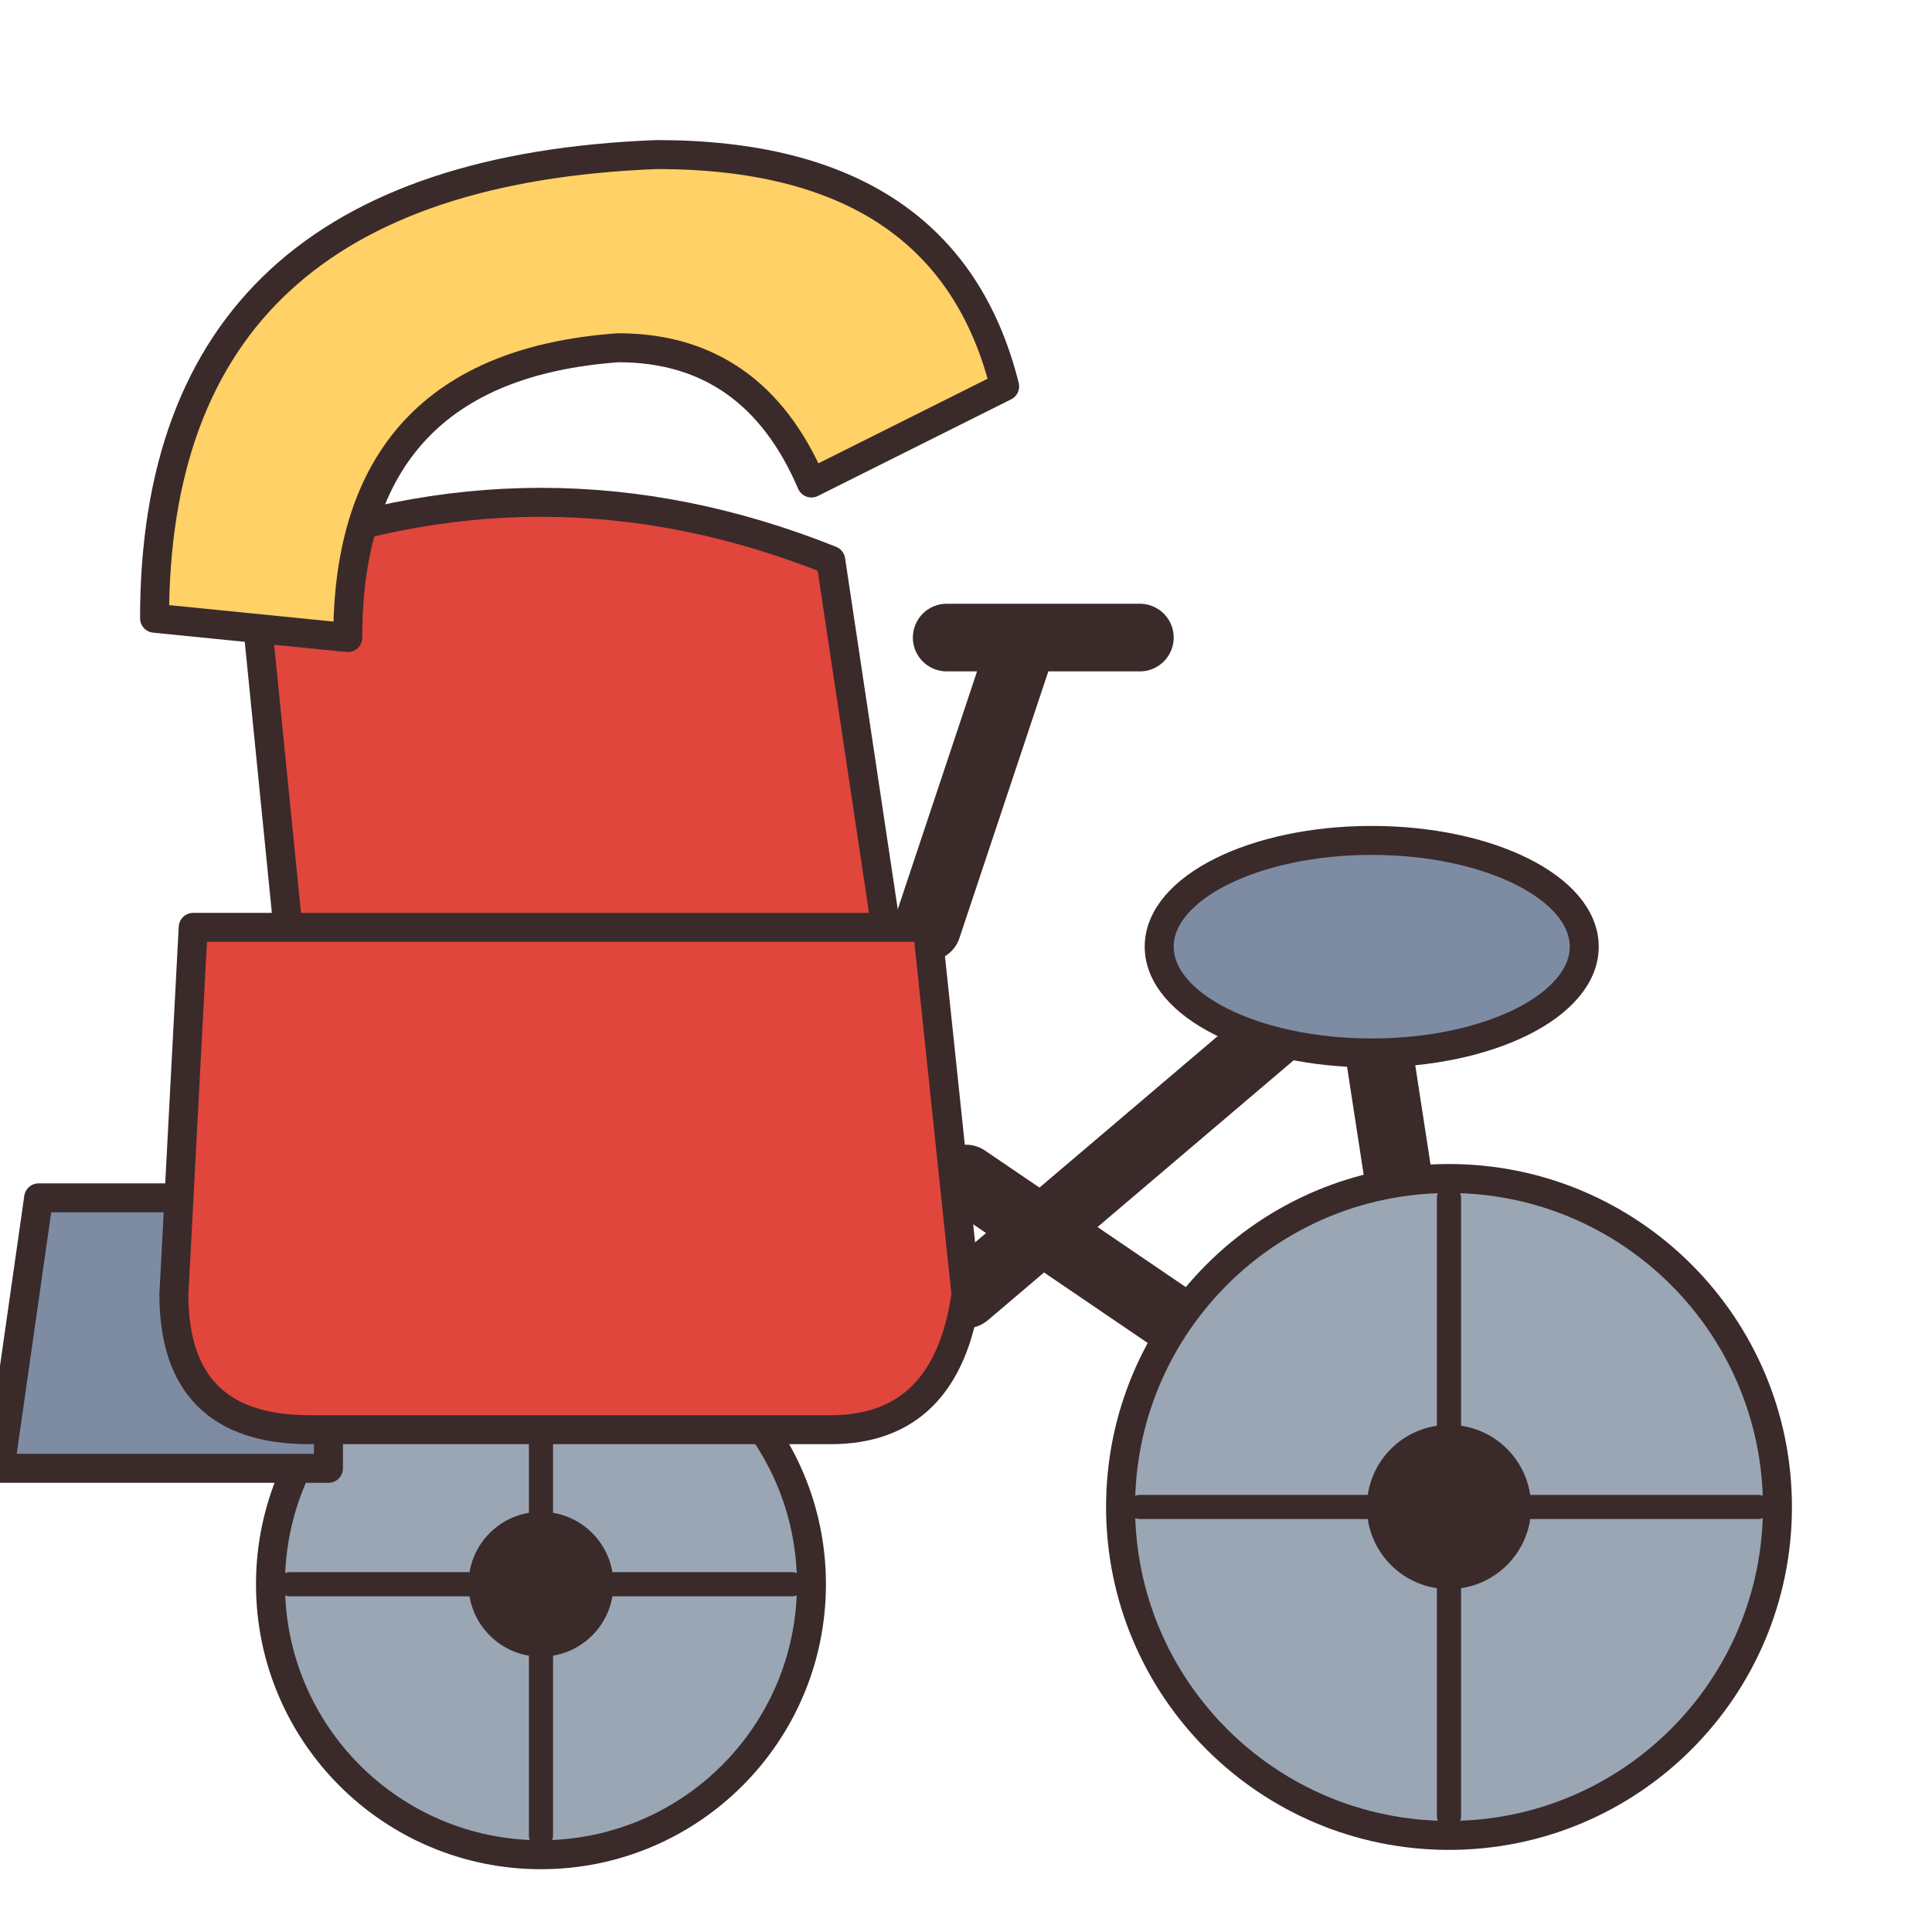
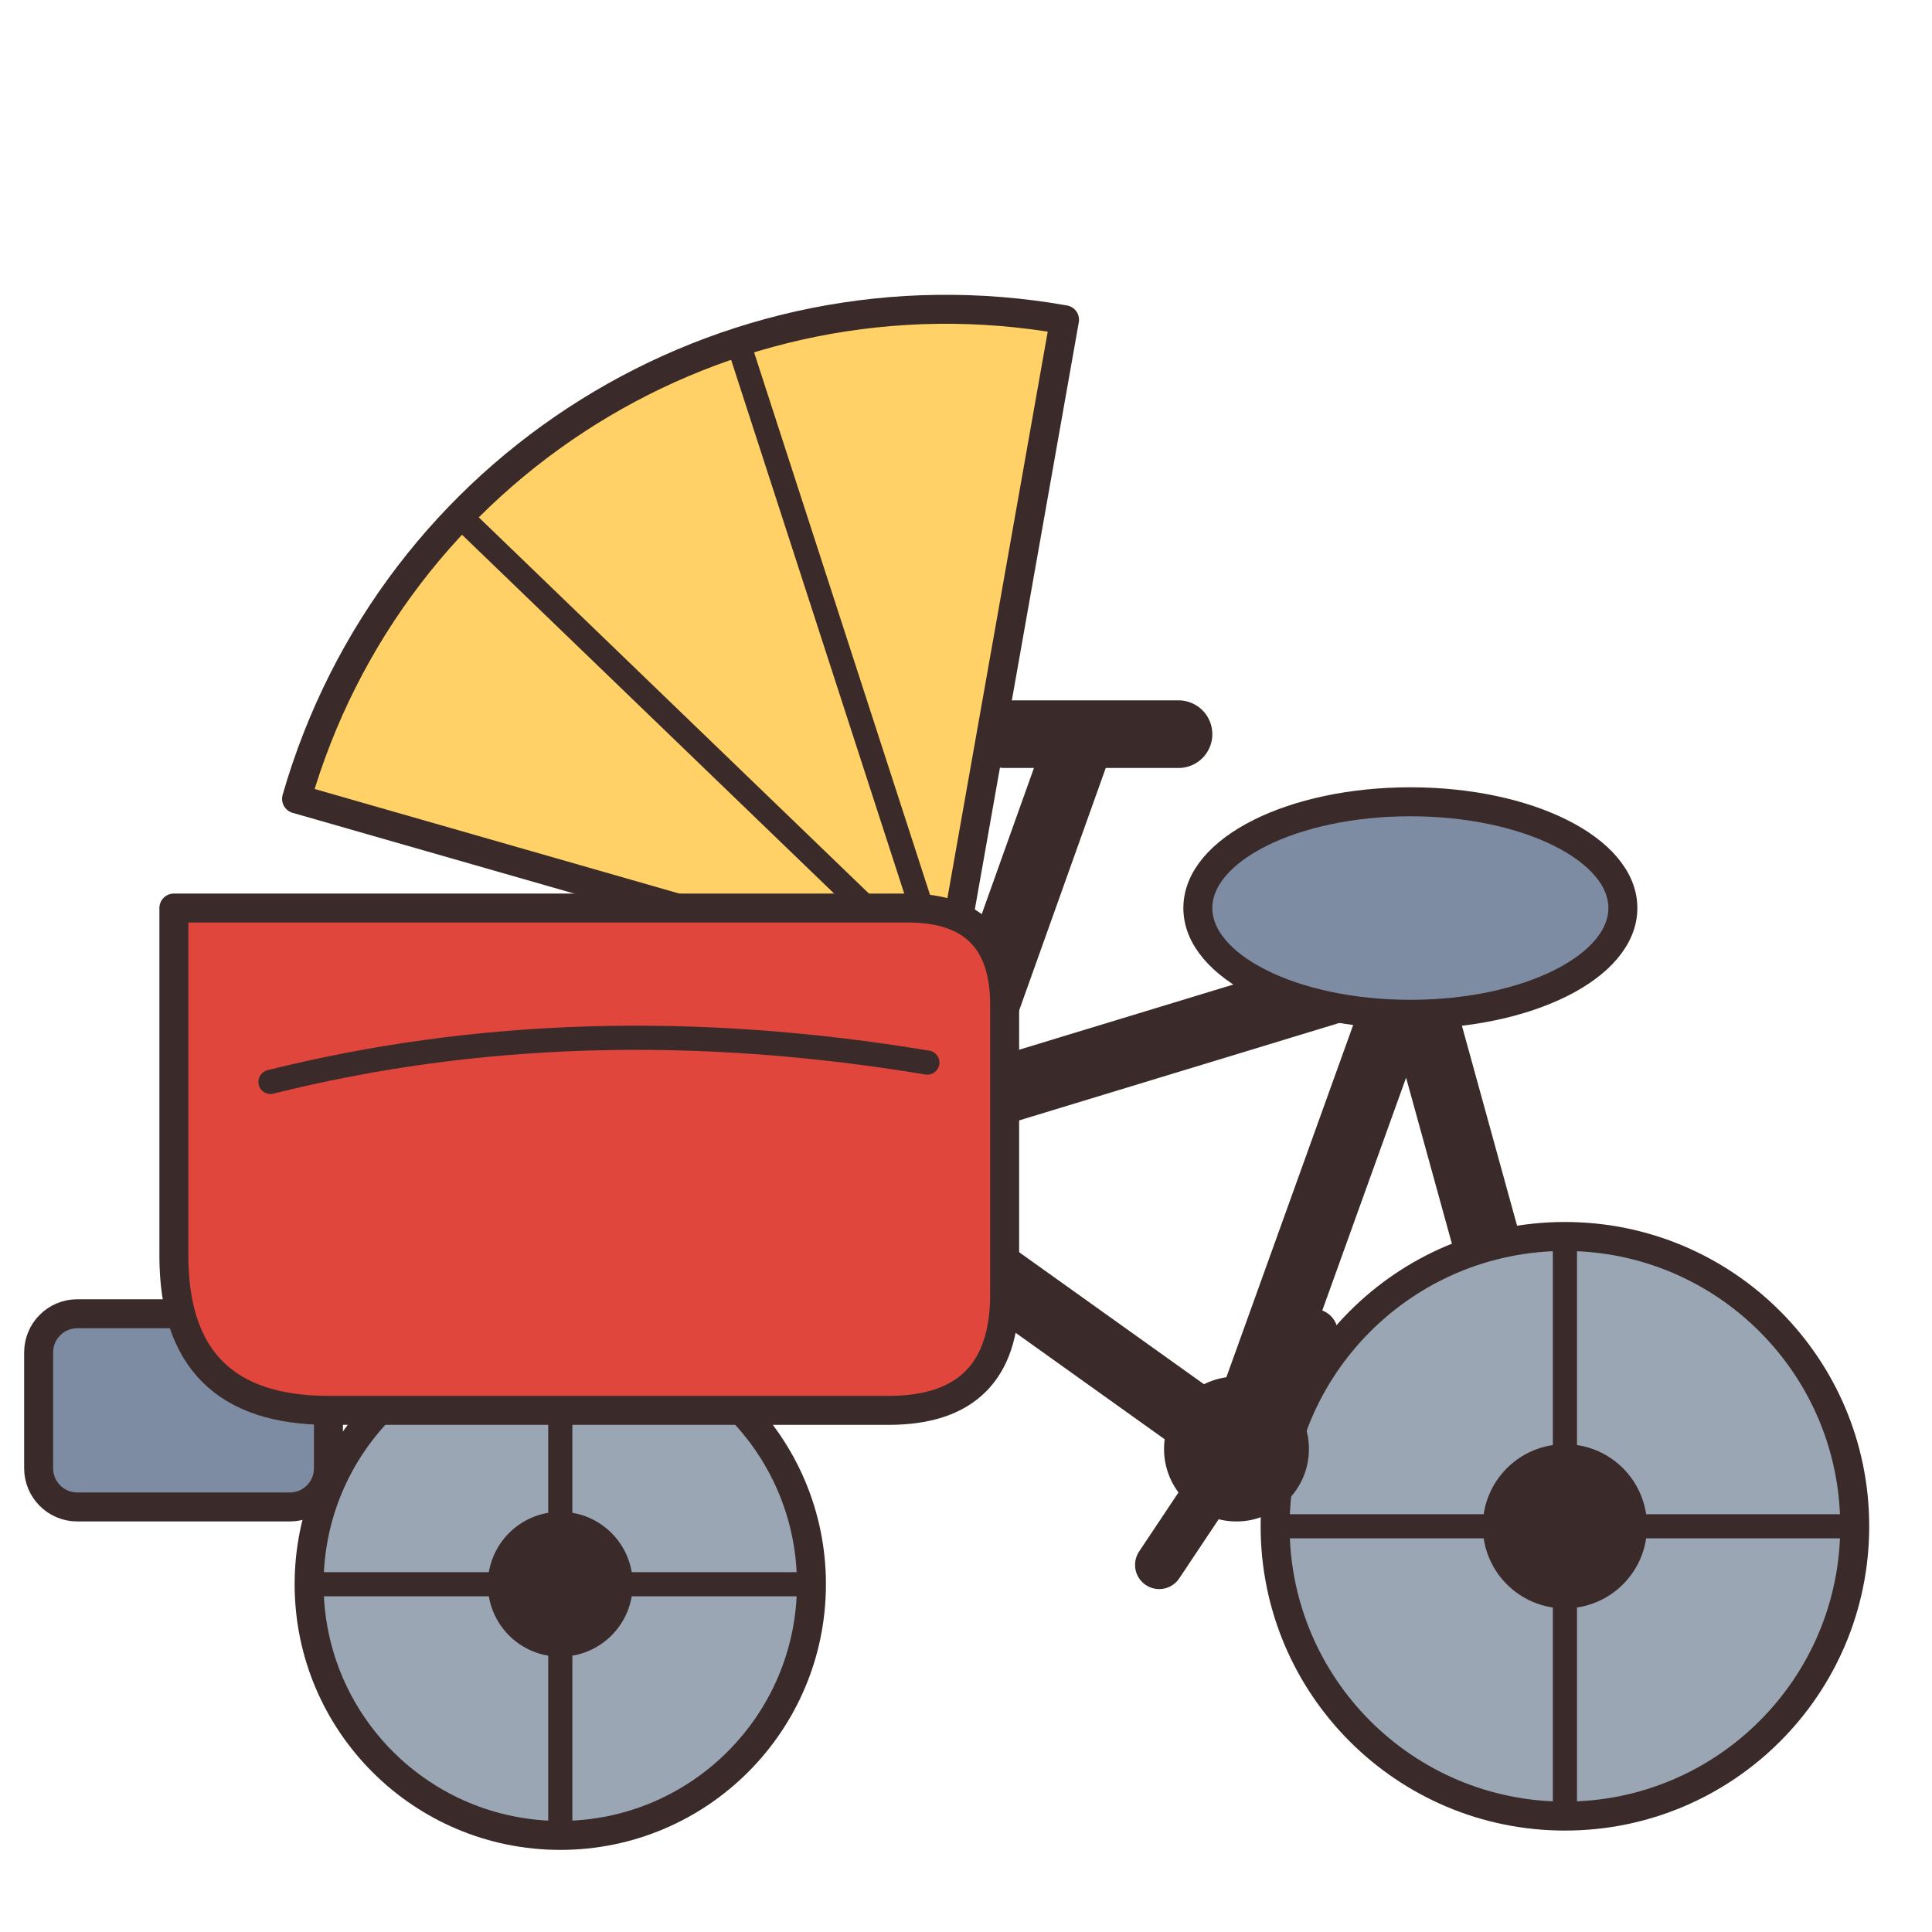
<svg xmlns="http://www.w3.org/2000/svg" viewBox="0 0 200 200" stroke="#3b2a2a" stroke-width="3" stroke-linejoin="round" stroke-linecap="round">
-   <path d="M100 122 L150 156 M100 134 L140 100 M150 156 L142 104 M96 96 L106 66 M98 66 H118" fill="none" stroke-width="7" />
-   <circle cx="150" cy="156" r="34" fill="#9aa6b4" />
-   <circle cx="56" cy="164" r="28" fill="#9aa6b4" />
-   <path d="M150 124 V188 M118 156 H182 M56 138 V190 M30 164 H82" fill="none" stroke-width="2.5" />
-   <path d="M30 98 L26 58 Q56 46 86 58 L92 98 Z" fill="#e0463c" />
-   <path d="M16 64 Q16 18 68 16 Q98 16 104 40 L84 50 Q78 36 64 36 Q36 38 36 66 Z" fill="#ffd166" />
-   <path d="M4 124 L34 124 L34 152 L0 152 Z" fill="#7d8ca3" />
-   <path d="M20 96 L96 96 L100 134 Q98 148 86 148 L32 148 Q18 148 18 134 Z" fill="#e0463c" />
-   <ellipse cx="142" cy="98" rx="22" ry="11" fill="#7d8ca3" />
-   <circle cx="150" cy="156" r="7" fill="#3b2a2a" />
-   <circle cx="56" cy="164" r="6" fill="#3b2a2a" />
+   <path d="M100 130 L128 150 L162 158 M100 114 L146 100 M146 100 L162 158 M128 150 L146 100 M102 104 L112 76 M104 76 H122" fill="none" stroke-width="7" />
+   <path d="M128 150 L120 162 M128 150 L136 138" fill="none" stroke-width="5" />
+   <circle cx="162" cy="158" r="30" fill="#9aa6b4" />
+   <circle cx="58" cy="164" r="26" fill="#9aa6b4" />
+   <path d="M162 128 V188 M132 158 H192 M58 138 V190 M32 164 H84" fill="none" stroke-width="2.5" />
+   <path d="M98 102 L30.7 82.7 A70 70 0 0 1 110.2 33.1 Z" fill="#ffd166" />
+   <path d="M98 102 L47.6 53.4 M98 102 L76.4 35.4" fill="none" stroke-width="2.5" />
+   <rect x="4" y="136" width="30" height="20" rx="4" fill="#7d8ca3" />
+   <path d="M18 94 H94 Q104 94 104 104 V134 Q104 146 92 146 H34 Q18 146 18 130 Z" fill="#e0463c" />
+   <path d="M28 112 Q60 104 96 110" fill="none" stroke-width="2.5" />
+   <ellipse cx="146" cy="94" rx="22" ry="11" fill="#7d8ca3" />
+   <circle cx="162" cy="158" r="7" fill="#3b2a2a" />
+   <circle cx="58" cy="164" r="6" fill="#3b2a2a" />
+   <circle cx="128" cy="150" r="6" fill="#3b2a2a" />
</svg>
